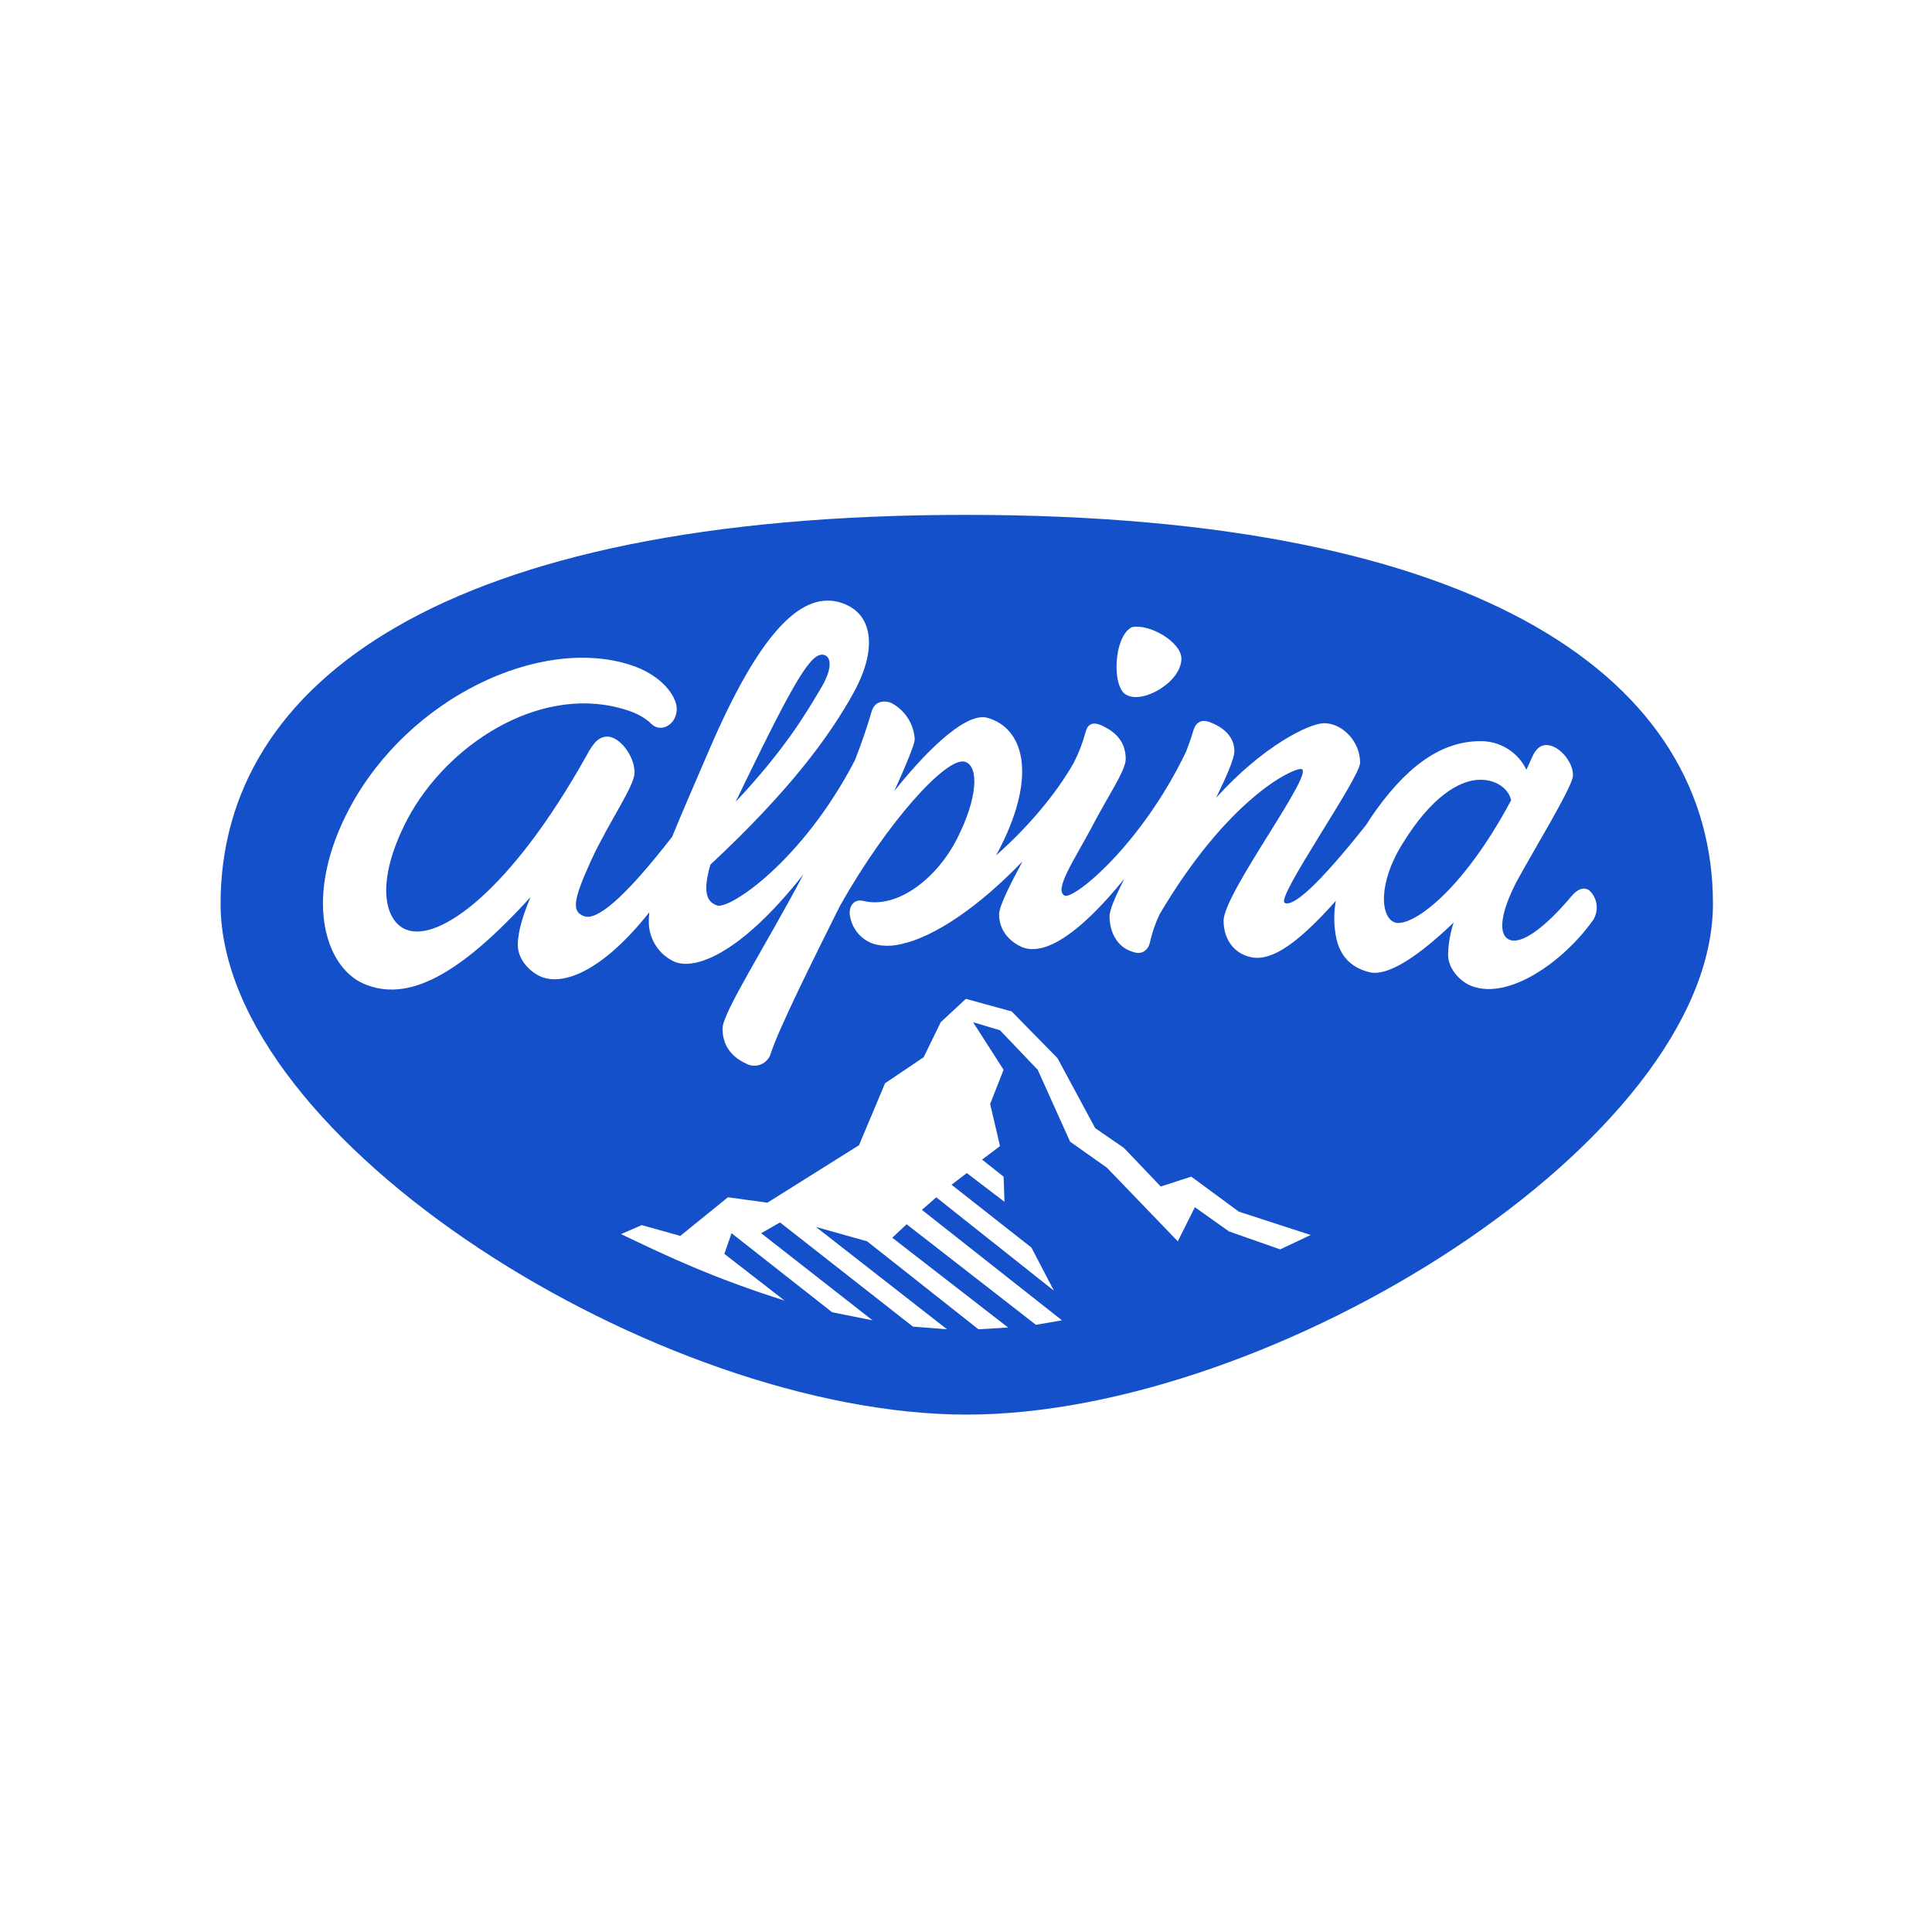
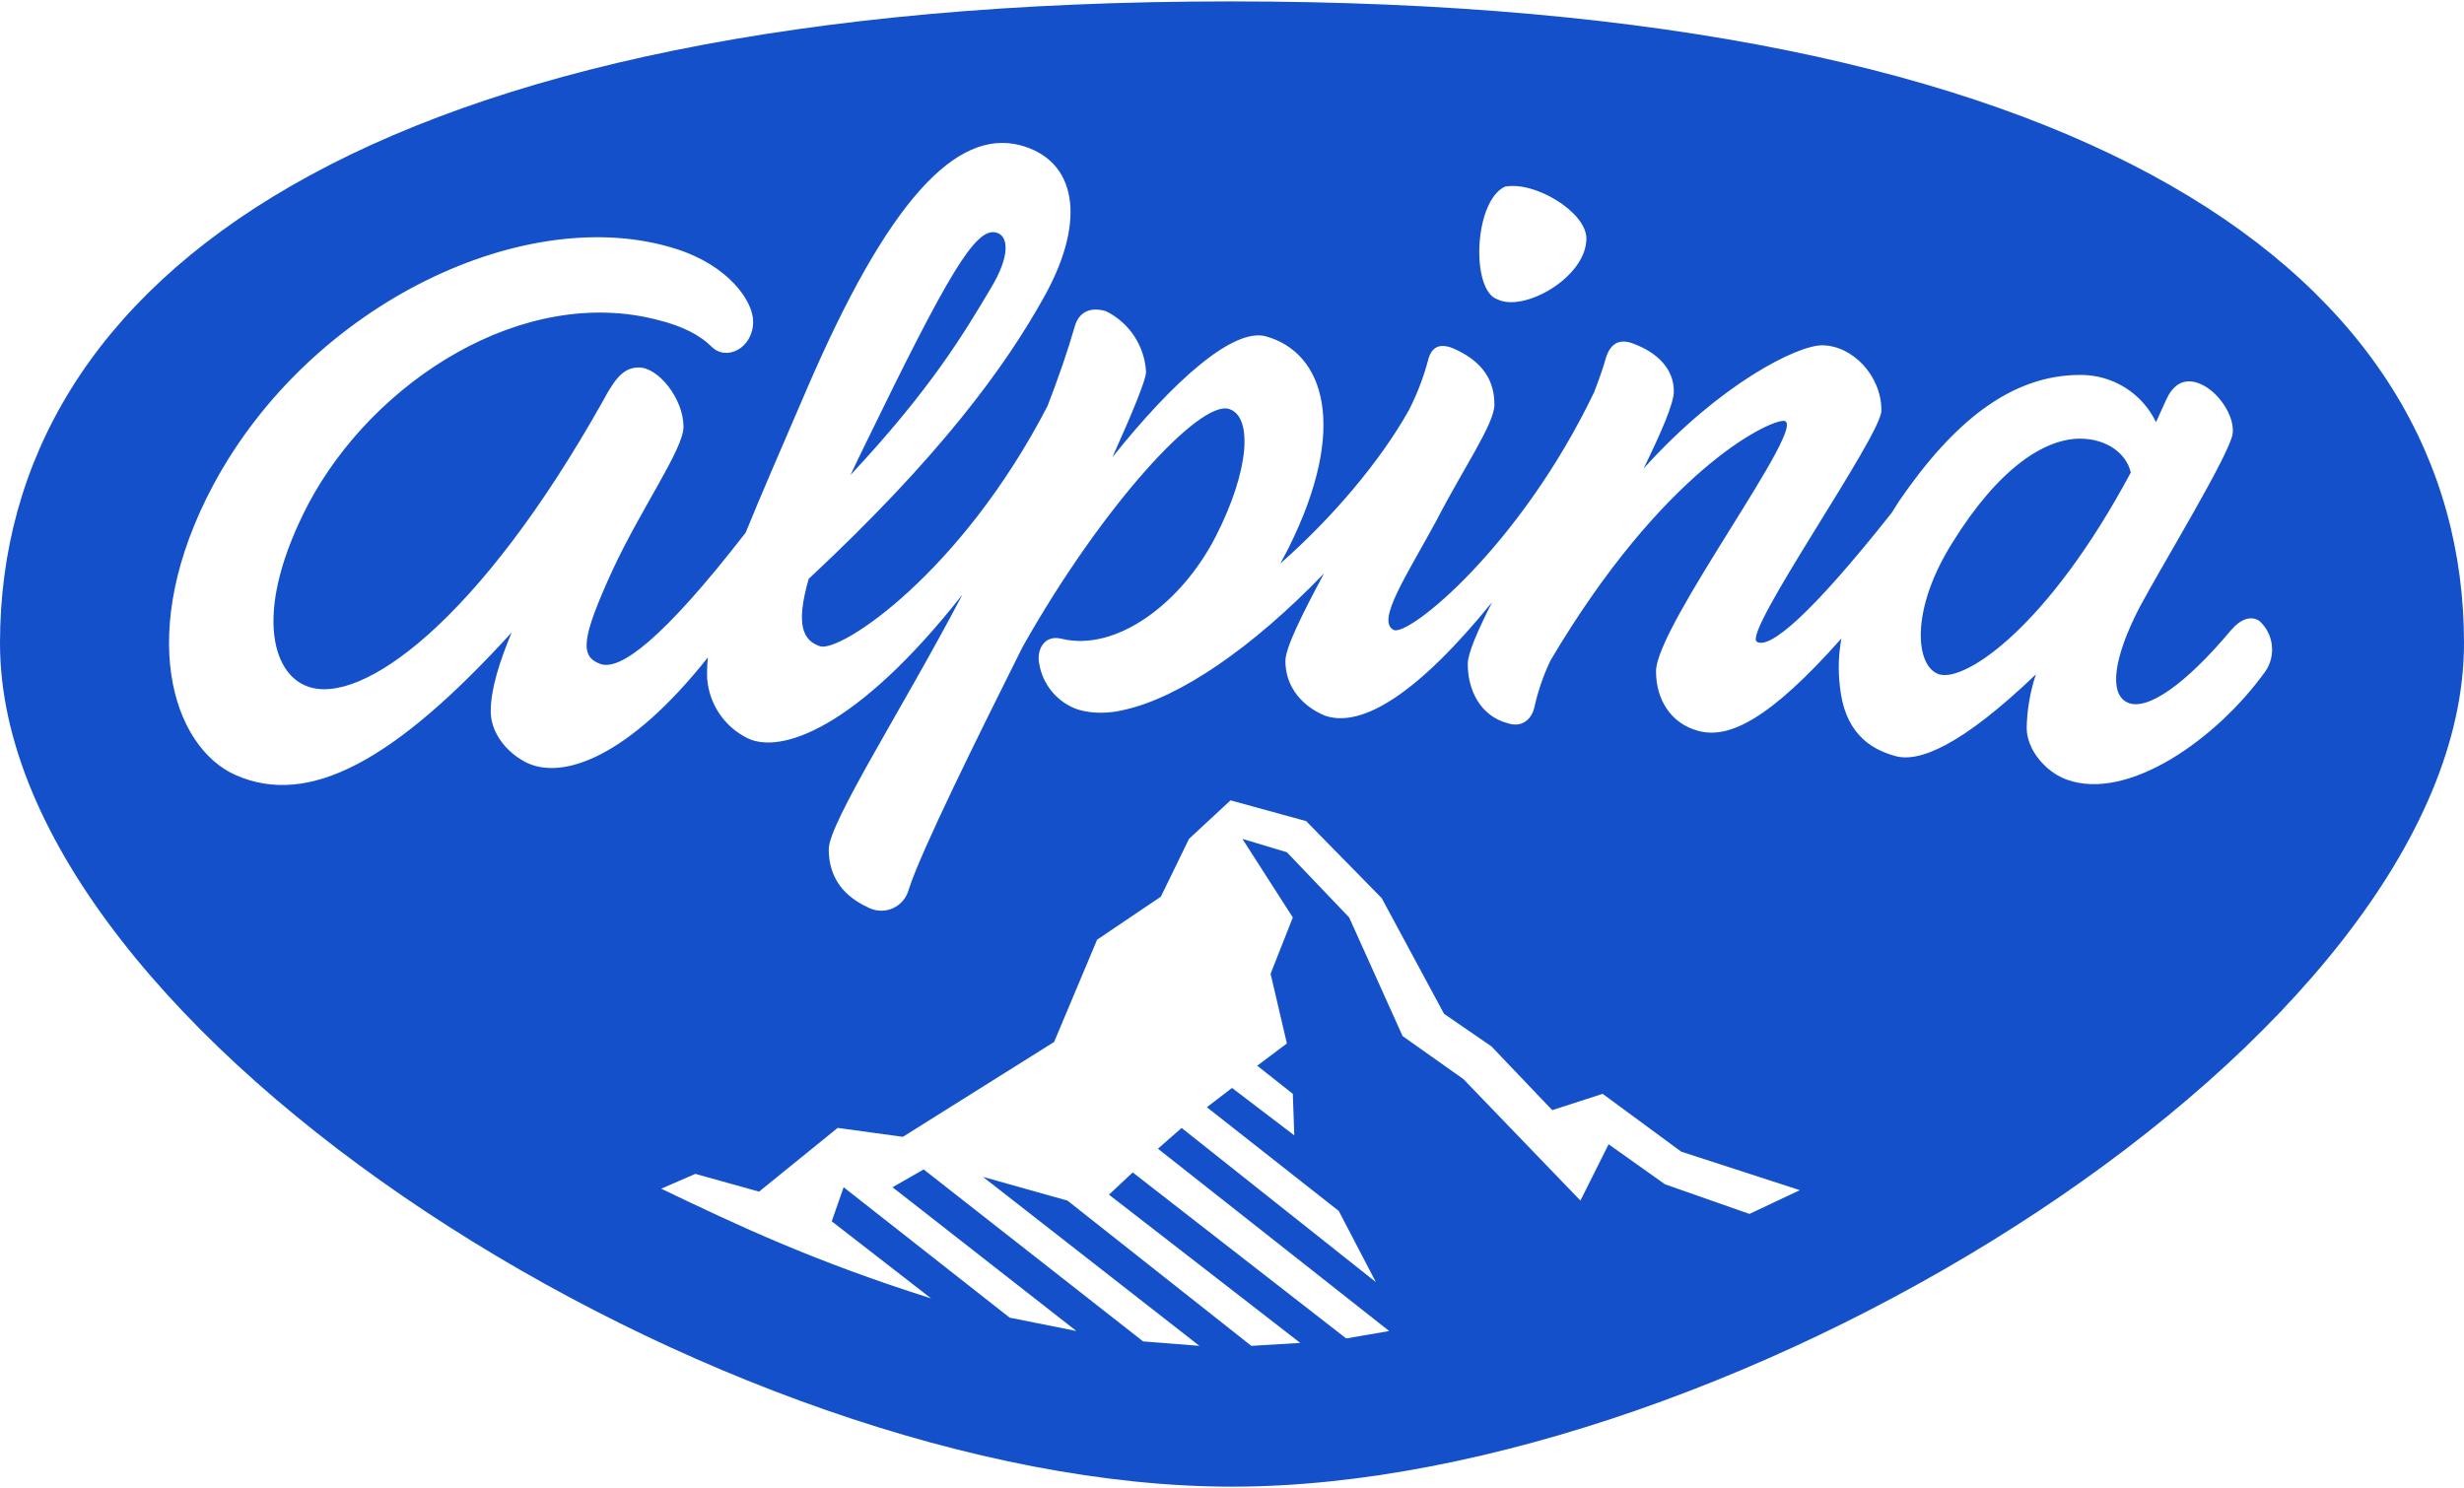
- <svg xmlns="http://www.w3.org/2000/svg" width="500" height="500" viewBox="0 0 500 500">
-   <defs>
-     <clipPath id="clip-Logo_alpina">
-       <rect width="500" height="500" />
-     </clipPath>
-   </defs>
-   <g id="Logo_alpina" clip-path="url(#clip-Logo_alpina)">
-     <g id="Grupo_12173" data-name="Grupo 12173" transform="translate(5579.738 803.146)">
-       <path id="Trazado_25124" data-name="Trazado 25124" d="M-5422.71-648.907c-3.252-.929-7.668,6.739-20.449,33-.869,1.766-1.66,3.424-2.4,5,12.554-13.444,17.718-22.1,21.924-29.171,3.252-5.344,2.786-8.365.928-8.83" transform="translate(56.224 15.258)" fill="#1450c9" />
-       <path id="Trazado_25125" data-name="Trazado 25125" d="M-5315.692-625.147c-.7-2.787-3.716-5.112-7.9-5.112-5.576,0-12.781,4.647-19.981,16.268-6.742,10.687-5.814,19.52-2.092,20.682,4.067,1.221,17.04-7.359,30.037-31.66-.018-.062-.046-.109-.063-.178" transform="translate(126.979 28.913)" fill="#1450c9" />
-       <path id="Trazado_25126" data-name="Trazado 25126" d="M-5167.563-564.864c-7.668,10.691-21.609,20.452-31.141,16.965-3.254-1.162-6.272-4.646-6.272-8.133a28.374,28.374,0,0,1,1.444-8.361c-11.664,11.167-18.381,13.916-22.126,12.777-4.184-1.162-7.9-3.95-8.6-10.921a25.115,25.115,0,0,1,.236-7.479c-11.315,12.751-17.718,15.851-22.547,14.45-4.18-1.162-6.506-4.88-6.506-9.3,0-7.2,24.4-39.272,19.983-39.272-2.544,0-18.932,7.85-36.516,37.551a33.709,33.709,0,0,0-2.522,7.3c-.466,2.091-2.09,3.253-4.18,2.556-4.418-1.162-6.278-5.345-6.278-9.295,0-1.646,1.527-5.167,3.813-9.679-11.567,14.257-20.338,19.74-26.12,17.812-3.486-1.394-6.276-4.415-6.276-8.6,0-2.071,2.642-7.351,6.058-13.729-11.27,11.716-22.719,19.508-31.322,21.389a14.833,14.833,0,0,1-5.187.372c-.109-.01-.21-.028-.321-.041-.321-.05-.641-.1-.946-.169a9.289,9.289,0,0,1-1.277-.384,9.182,9.182,0,0,1-5.583-6.971c-.46-2.093.7-4.649,3.488-3.952,8.6,2.091,18.821-5.577,24.169-16.034s5.808-18.823,2.092-19.987c-4.67-1.484-20.179,15.626-32.393,37.358-7.026,14.053-15.834,31.832-17.806,37.937a4.452,4.452,0,0,1-6.506,2.79c-3.482-1.629-6.042-4.417-6.042-9.064,0-4.14,11.644-22.172,20.952-39.919-16.677,21.181-28.607,25.054-33.731,22.488a11.385,11.385,0,0,1-6.276-9.293,23.3,23.3,0,0,1,.107-3.352c-12.316,15.554-22.854,19.455-28.692,16.363-3.02-1.625-5.342-4.648-5.342-7.9,0-3.562,1.4-7.825,3.272-12.363-18.46,20.27-31.821,27.377-43.244,22.355-9.99-4.413-15.8-22.54-3.486-45.546,15.34-28.584,49.266-44.386,72.507-36.949,8.132,2.556,12.083,8.133,12.083,11.386,0,4.183-4.182,6.276-6.51,3.949q-2.784-2.786-8.362-4.18c-21.147-5.579-44.616,9.527-54.842,28.815-8.6,16.5-5.812,26.492-.232,28.584,8.362,3.253,26.957-9.994,46.476-44.851,2.092-3.951,3.486-5.114,5.578-5.114,3.021,0,6.973,4.882,6.973,9.3,0,3.486-6.508,12.548-11.155,22.54-4.88,10.691-5.114,13.479-1.86,14.643,3.012,1.075,9.624-3.65,22.757-20.586,2.541-6.268,5.779-13.622,9.546-22.406,12.781-29.747,23.469-40.9,33.461-38.343,8.834,2.322,10.458,11.618,3.95,23.471-6.26,11.365-16.695,25.51-37.07,44.512-2.136,7.381-.8,9.712,1.749,10.563,3.1,1.109,22.043-11.315,35.682-37.653,1.7-4.4,3.177-8.656,4.29-12.543.7-2.322,2.554-3.019,4.878-2.322a11.3,11.3,0,0,1,6.276,9.527c0,1.216-2.108,6.321-5.267,13.354,9.592-12,18.983-20.37,24.088-18.93,9.064,2.554,13.015,14.174,3.488,33.23-.418.832-.849,1.6-1.271,2.383,8.095-7.111,15.612-15.95,20.149-24.026a39.858,39.858,0,0,0,2.963-7.637c.466-2.093,1.628-3.023,3.95-2.093,3.72,1.628,6.508,4.184,6.508,8.83,0,3.021-4.878,9.994-9.062,18.128-4.648,8.6-9.524,15.8-6.74,17.2,2.284,1.141,19.787-12.982,31.421-37.254.845-2.192,1.487-4.039,1.813-5.273.7-2.324,2.09-3.253,4.412-2.324,3.722,1.394,6.278,3.952,6.278,7.436,0,1.966-2.044,6.57-4.731,12.106,12.033-13.344,24.107-19.31,27.968-19.31,4.646,0,9.3,4.649,9.3,10.226,0,3.952-21.847,34.857-19.525,36.253,1.971,1.179,8.255-3.962,21.119-20.2.387-.624.777-1.25,1.192-1.88,8.6-12.548,17.665-19.753,28.353-19.753a13.04,13.04,0,0,1,11.9,7.4c.527-1.126,1.051-2.271,1.572-3.45.932-2.092,2.56-3.718,5.349-2.558s5.344,4.88,5.114,7.67c-.236,3.02-10.922,20.45-14.641,27.423-3.952,7.666-4.882,13.477-1.858,14.872s9.063-2.79,16.263-11.388c1.4-1.627,3.024-2.324,4.418-1.394a6.056,6.056,0,0,1,.928,7.9m-80.869,85.056-13.249-4.65-8.829-6.273-4.416,8.832-18.357-19.058-9.524-6.739-8.37-18.592-9.761-10.222-6.972-2.093,7.9,12.315-3.482,8.834,2.554,10.921-4.65,3.485,5.578,4.417.232,6.508-9.76-7.436-3.946,3.019,20.679,16.268,5.814,11.154-30.449-24.169-3.712,3.254,36.248,28.583-6.738,1.162-33.461-26.026-3.722,3.486,29.979,23.239-7.667.464-28.819-22.772-13.245-3.721,33.929,26.492-8.83-.7-34.392-26.957-4.884,2.789,28.821,22.54-10.458-2.091-26.027-20.45-1.864,5.345,15.575,12.083c-18.363-5.809-30.209-11.388-42.3-17.2l5.346-2.322,9.988,2.787,12.319-9.994,10.224,1.4,23.705-14.874,6.74-16.033,9.991-6.741,4.414-9.062,6.506-6.042,11.853,3.255,11.851,12.083,9.764,18.127,7.434,5.111,9.527,9.992,7.9-2.556,12.317,9.064,18.591,6.04Zm-38.342-161.045c4.644-.93,12.781,3.952,12.781,8.133,0,6.044-9.763,11.621-13.947,9.527-4.182-1.394-3.712-15.336,1.166-17.66m-43-29.048c-135.248,0-192.88,43.457-192.88,100.622,0,61.351,113.637,132.229,193.112,132.229,79.243,0,193.112-70.878,193.112-132.229,0-57.165-58.092-100.622-193.344-100.622" transform="translate(0.001 0)" fill="#1450c9" />
-     </g>
-   </g>
+ <svg xmlns="http://www.w3.org/2000/svg" width="651" height="393" viewBox="0 0 651 393" fill="none">
+   <path d="M263.224 61.468C257.743 59.903 250.299 72.827 228.756 117.092C227.291 120.068 225.958 122.863 224.711 125.519C245.871 102.859 254.576 88.269 261.666 76.35C267.147 67.343 266.361 62.25 263.229 61.467" fill="#1450C9" />
+   <path d="M562.87 124.533C561.69 119.835 556.607 115.917 549.554 115.917C540.156 115.917 528.011 123.749 515.875 143.337C504.511 161.35 506.075 176.239 512.349 178.198C519.204 180.256 541.071 165.794 562.978 124.833C562.948 124.729 562.9 124.649 562.872 124.533" fill="#1450C9" />
+   <path d="M598.521 177.409C585.596 195.429 562.097 211.882 546.031 206.004C540.546 204.046 535.459 198.173 535.459 192.296C535.559 187.503 536.38 182.752 537.893 178.203C518.232 197.025 506.911 201.659 500.598 199.739C493.546 197.78 487.283 193.081 486.103 181.331C485.606 177.133 485.739 172.884 486.501 168.725C467.429 190.217 456.636 195.443 448.497 193.081C441.451 191.123 437.53 184.856 437.53 177.406C437.53 165.27 478.658 111.211 471.213 111.211C466.925 111.211 439.302 124.442 409.663 174.505C407.779 178.43 406.353 182.558 405.412 186.809C404.627 190.334 401.889 192.292 398.366 191.118C390.92 189.159 387.785 182.108 387.785 175.45C387.785 172.676 390.359 166.741 394.212 159.136C374.715 183.167 359.931 192.409 350.185 189.159C344.309 186.809 339.607 181.717 339.607 174.663C339.607 171.172 344.06 162.273 349.818 151.522C330.822 171.27 311.523 184.404 297.023 187.574C294.168 188.297 291.208 188.509 288.28 188.202C288.096 188.185 287.926 188.154 287.739 188.132C287.198 188.048 286.658 187.964 286.144 187.848C285.412 187.684 284.693 187.467 283.992 187.2C281.553 186.205 279.408 184.603 277.761 182.547C276.115 180.49 275.02 178.048 274.581 175.45C273.806 171.922 275.761 167.614 280.46 168.789C294.956 172.313 312.185 159.389 321.199 141.763C330.213 124.137 330.988 110.036 324.725 108.074C316.853 105.572 290.712 134.412 270.125 171.043C258.282 194.73 243.435 224.697 240.111 234.987C239.829 236.107 239.293 237.146 238.544 238.025C237.795 238.903 236.853 239.597 235.792 240.052C234.731 240.507 233.58 240.711 232.427 240.648C231.274 240.586 230.151 240.258 229.145 239.69C223.276 236.944 218.961 232.245 218.961 224.412C218.961 217.434 238.588 187.04 254.277 157.127C226.167 192.828 206.059 199.357 197.422 195.031C194.457 193.555 191.924 191.337 190.07 188.592C188.216 185.847 187.105 182.669 186.844 179.368C186.768 177.482 186.828 175.594 187.024 173.718C166.265 199.935 148.502 206.51 138.661 201.298C133.571 198.559 129.657 193.464 129.657 187.982C129.657 181.978 132.017 174.793 135.173 167.144C104.057 201.31 81.536 213.289 62.282 204.824C45.444 197.386 35.651 166.832 56.407 128.054C82.263 79.874 139.447 53.239 178.621 65.775C192.328 70.083 198.987 79.483 198.987 84.966C198.987 92.017 191.939 95.545 188.015 91.623C184.886 88.492 180.188 86.144 173.92 84.577C138.275 75.173 98.717 100.635 81.481 133.146C66.985 160.958 71.685 177.8 81.09 181.326C95.185 186.809 126.528 164.481 159.428 105.727C162.954 99.068 165.304 97.108 168.83 97.108C173.922 97.108 180.583 105.336 180.583 112.783C180.583 118.659 169.614 133.934 161.781 150.776C153.555 168.796 153.161 173.495 158.646 175.457C163.723 177.269 174.867 169.305 197.004 140.758C201.287 130.193 206.744 117.798 213.094 102.992C234.637 52.852 252.652 34.053 269.494 38.363C284.384 42.277 287.122 57.946 276.152 77.924C265.601 97.081 248.012 120.923 213.668 152.952C210.068 165.393 212.32 169.322 216.616 170.756C221.842 172.625 253.771 151.684 276.761 107.29C279.626 99.874 282.116 92.7 283.992 86.148C285.172 82.234 288.296 81.059 292.214 82.234C295.243 83.732 297.819 86.008 299.678 88.83C301.537 91.652 302.612 94.918 302.792 98.293C302.792 100.342 299.239 108.947 293.915 120.801C310.083 100.575 325.911 86.467 334.516 88.894C349.794 93.199 356.453 112.785 340.395 144.905C339.691 146.307 338.964 147.602 338.253 148.921C351.897 136.935 364.567 122.037 372.215 108.424C374.317 104.316 375.992 100.003 377.21 95.552C377.995 92.024 379.953 90.456 383.867 92.024C390.137 94.768 394.837 99.076 394.837 106.907C394.837 111.999 386.615 123.753 379.563 137.463C371.728 151.959 363.509 164.095 368.202 166.455C372.052 168.378 401.554 144.573 421.163 103.661C422.588 99.966 423.67 96.853 424.219 94.773C425.399 90.856 427.742 89.29 431.656 90.856C437.93 93.206 442.238 97.517 442.238 103.39C442.238 106.703 438.792 114.464 434.263 123.795C454.546 101.303 474.897 91.247 481.405 91.247C489.236 91.247 497.081 99.083 497.081 108.483C497.081 115.145 460.257 167.237 464.17 169.59C467.493 171.577 478.085 162.912 499.768 135.542C500.42 134.49 501.077 133.435 501.777 132.373C516.273 111.222 531.552 99.078 549.567 99.078C553.751 99.032 557.861 100.182 561.414 102.391C564.967 104.601 567.816 107.779 569.625 111.551C570.514 109.653 571.397 107.723 572.275 105.736C573.846 102.21 576.59 99.469 581.291 101.424C585.992 103.38 590.299 109.65 589.911 114.352C589.513 119.443 571.501 148.822 565.233 160.575C558.571 173.497 557.004 183.292 562.101 185.643C567.198 187.994 577.377 180.94 589.513 166.448C591.873 163.705 594.611 162.531 596.96 164.098C598.784 165.755 599.947 168.016 600.234 170.463C600.522 172.911 599.915 175.379 598.524 177.414L598.521 177.409ZM462.215 320.78L439.883 312.943L425.002 302.369L417.558 317.256L386.617 285.133L370.563 273.774L356.456 242.436L340.003 225.206L328.251 221.678L341.567 242.436L335.697 257.326L340.003 275.734L332.165 281.608L341.567 289.053L341.958 300.023L325.507 287.489L318.856 292.578L353.711 319.998L363.511 338.799L312.188 298.061L305.931 303.546L367.029 351.724L355.671 353.682L299.271 309.814L292.997 315.69L343.528 354.86L330.605 355.643L282.03 317.259L259.704 310.987L316.894 355.641L302.01 354.461L244.04 309.024L235.809 313.725L284.388 351.717L266.76 348.192L222.89 313.723L219.749 322.732L246.001 343.099C215.049 333.307 195.082 323.904 174.702 314.107L183.713 310.193L200.549 314.891L221.313 298.046L238.546 300.405L278.502 275.334L289.862 248.31L306.703 236.948L314.143 221.673L325.109 211.489L345.088 216.976L365.064 237.342L381.521 267.896L394.051 276.511L410.11 293.353L423.426 289.045L444.187 304.323L475.522 314.503L462.215 320.78ZM397.588 49.331C405.416 47.763 419.13 55.992 419.13 63.039C419.13 73.227 402.675 82.627 395.622 79.097C388.573 76.748 389.366 53.248 397.588 49.331V49.331ZM325.109 0.369C97.141 0.369 0 73.618 0 169.972C0 273.383 191.541 392.851 325.5 392.851C459.068 392.851 651 273.383 651 169.972C651 73.618 553.083 0.369 325.109 0.369Z" fill="#1450C9" />
</svg>
